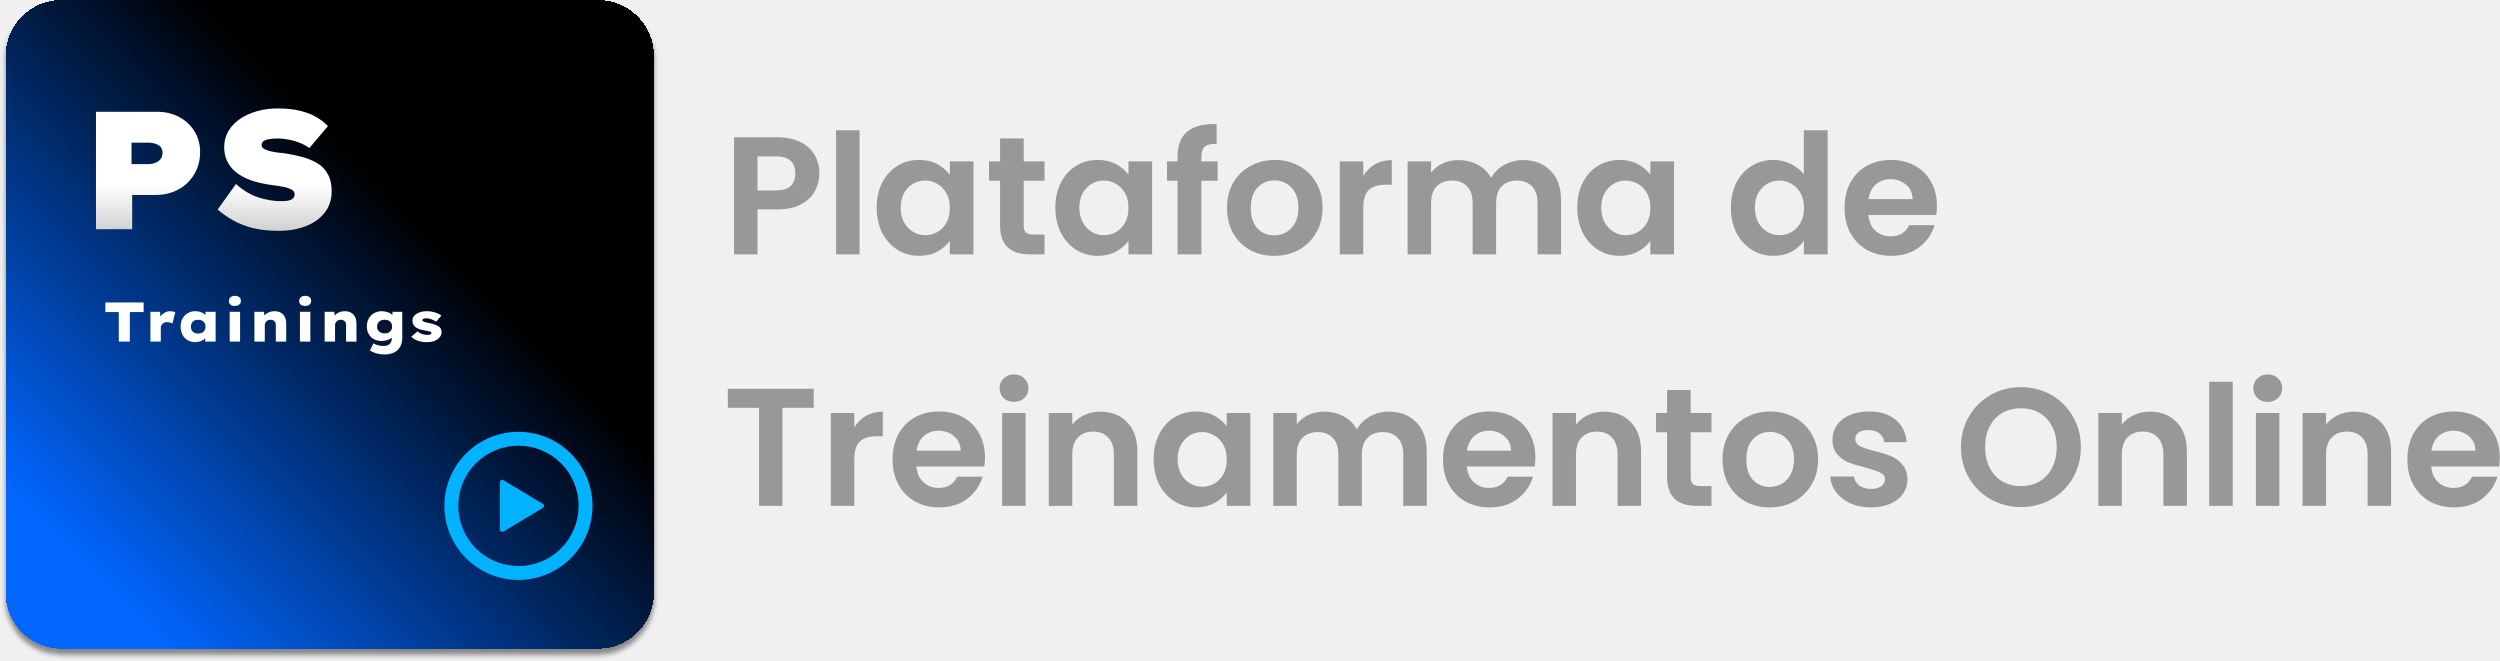
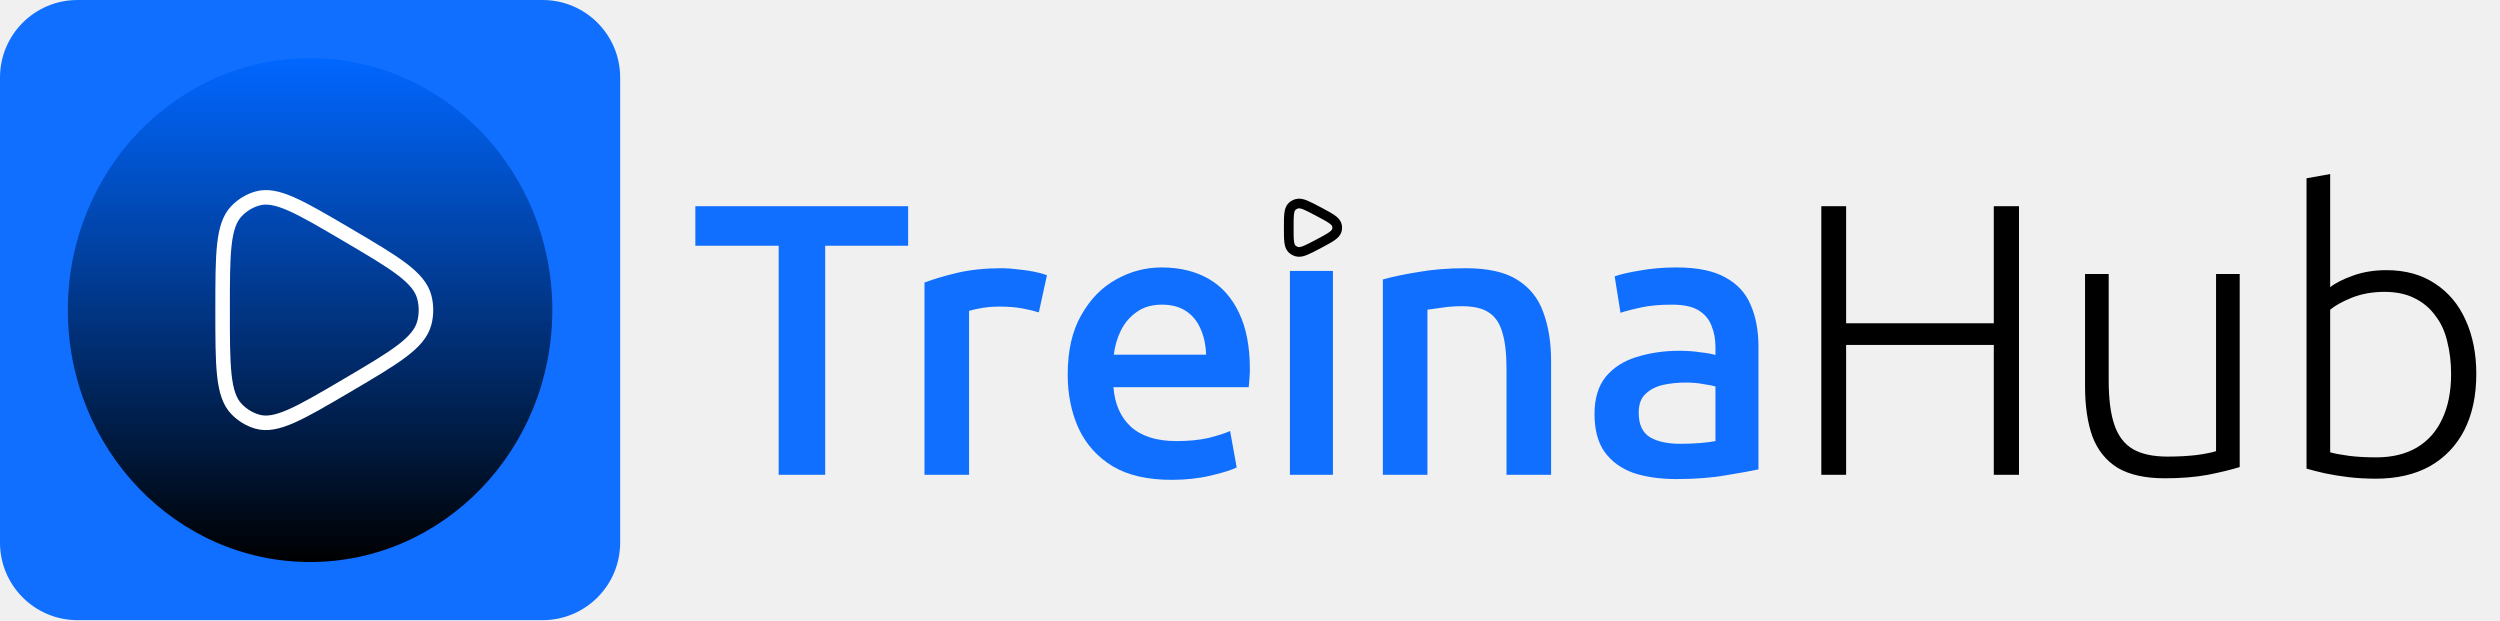
- <svg xmlns="http://www.w3.org/2000/svg" width="1789" height="473" viewBox="0 0 1789 473" fill="none">
-   <path d="M586.36 124.16C586.36 128.64 585.28 132.84 583.12 136.76C581.04 140.68 577.72 143.84 573.16 146.24C568.68 148.64 563 149.84 556.12 149.84H542.08V182H525.28V98.24H556.12C562.6 98.24 568.12 99.36 572.68 101.6C577.24 103.84 580.64 106.92 582.88 110.84C585.2 114.76 586.36 119.2 586.36 124.16ZM555.4 136.28C560.04 136.28 563.48 135.24 565.72 133.16C567.96 131 569.08 128 569.08 124.16C569.08 116 564.52 111.92 555.4 111.92H542.08V136.28H555.4ZM615.088 93.2V182H598.288V93.2H615.088ZM627.366 148.52C627.366 141.8 628.686 135.84 631.326 130.64C634.046 125.44 637.686 121.44 642.246 118.64C646.886 115.84 652.046 114.44 657.726 114.44C662.686 114.44 667.006 115.44 670.686 117.44C674.446 119.44 677.446 121.96 679.686 125V115.52H696.606V182H679.686V172.28C677.526 175.4 674.526 178 670.686 180.08C666.926 182.08 662.566 183.08 657.606 183.08C652.006 183.08 646.886 181.64 642.246 178.76C637.686 175.88 634.046 171.84 631.326 166.64C628.686 161.36 627.366 155.32 627.366 148.52ZM679.686 148.76C679.686 144.68 678.886 141.2 677.286 138.32C675.686 135.36 673.526 133.12 670.806 131.6C668.086 130 665.166 129.2 662.046 129.2C658.926 129.2 656.046 129.96 653.406 131.48C650.766 133 648.606 135.24 646.926 138.2C645.326 141.08 644.526 144.52 644.526 148.52C644.526 152.52 645.326 156.04 646.926 159.08C648.606 162.04 650.766 164.32 653.406 165.92C656.126 167.52 659.006 168.32 662.046 168.32C665.166 168.32 668.086 167.56 670.806 166.04C673.526 164.44 675.686 162.2 677.286 159.32C678.886 156.36 679.686 152.84 679.686 148.76ZM732.574 129.32V161.48C732.574 163.72 733.094 165.36 734.134 166.4C735.254 167.36 737.094 167.84 739.654 167.84H747.454V182H736.894C722.734 182 715.654 175.12 715.654 161.36V129.32H707.734V115.52H715.654V99.08H732.574V115.52H747.454V129.32H732.574ZM755.218 148.52C755.218 141.8 756.538 135.84 759.178 130.64C761.898 125.44 765.538 121.44 770.098 118.64C774.738 115.84 779.898 114.44 785.578 114.44C790.538 114.44 794.858 115.44 798.538 117.44C802.298 119.44 805.298 121.96 807.538 125V115.52H824.458V182H807.538V172.28C805.378 175.4 802.378 178 798.538 180.08C794.778 182.08 790.418 183.08 785.458 183.08C779.858 183.08 774.738 181.64 770.098 178.76C765.538 175.88 761.898 171.84 759.178 166.64C756.538 161.36 755.218 155.32 755.218 148.52ZM807.538 148.76C807.538 144.68 806.738 141.2 805.138 138.32C803.538 135.36 801.378 133.12 798.658 131.6C795.938 130 793.018 129.2 789.898 129.2C786.778 129.2 783.898 129.96 781.258 131.48C778.618 133 776.458 135.24 774.778 138.2C773.178 141.08 772.378 144.52 772.378 148.52C772.378 152.52 773.178 156.04 774.778 159.08C776.458 162.04 778.618 164.32 781.258 165.92C783.978 167.52 786.858 168.32 789.898 168.32C793.018 168.32 795.938 167.56 798.658 166.04C801.378 164.44 803.538 162.2 805.138 159.32C806.738 156.36 807.538 152.84 807.538 148.76ZM871.346 129.32H859.706V182H842.666V129.32H835.106V115.52H842.666V112.16C842.666 104 844.986 98 849.626 94.16C854.266 90.32 861.266 88.52 870.626 88.76V102.92C866.546 102.84 863.706 103.52 862.106 104.96C860.506 106.4 859.706 109 859.706 112.76V115.52H871.346V129.32ZM911.753 183.08C905.353 183.08 899.593 181.68 894.473 178.88C889.353 176 885.313 171.96 882.353 166.76C879.473 161.56 878.033 155.56 878.033 148.76C878.033 141.96 879.513 135.96 882.473 130.76C885.513 125.56 889.633 121.56 894.833 118.76C900.033 115.88 905.833 114.44 912.233 114.44C918.633 114.44 924.433 115.88 929.633 118.76C934.833 121.56 938.913 125.56 941.873 130.76C944.913 135.96 946.433 141.96 946.433 148.76C946.433 155.56 944.873 161.56 941.753 166.76C938.713 171.96 934.553 176 929.273 178.88C924.073 181.68 918.233 183.08 911.753 183.08ZM911.753 168.44C914.793 168.44 917.633 167.72 920.273 166.28C922.993 164.76 925.153 162.52 926.753 159.56C928.353 156.6 929.153 153 929.153 148.76C929.153 142.44 927.473 137.6 924.113 134.24C920.833 130.8 916.793 129.08 911.993 129.08C907.193 129.08 903.153 130.8 899.873 134.24C896.673 137.6 895.073 142.44 895.073 148.76C895.073 155.08 896.633 159.96 899.753 163.4C902.953 166.76 906.953 168.44 911.753 168.44ZM975.557 125.84C977.717 122.32 980.517 119.56 983.957 117.56C987.477 115.56 991.477 114.56 995.957 114.56V132.2H991.517C986.237 132.2 982.237 133.44 979.517 135.92C976.877 138.4 975.557 142.72 975.557 148.88V182H958.757V115.52H975.557V125.84ZM1089.83 114.56C1097.99 114.56 1104.55 117.08 1109.51 122.12C1114.55 127.08 1117.07 134.04 1117.07 143V182H1100.27V145.28C1100.27 140.08 1098.95 136.12 1096.31 133.4C1093.67 130.6 1090.07 129.2 1085.51 129.2C1080.95 129.2 1077.31 130.6 1074.59 133.4C1071.95 136.12 1070.63 140.08 1070.63 145.28V182H1053.83V145.28C1053.83 140.08 1052.51 136.12 1049.87 133.4C1047.23 130.6 1043.63 129.2 1039.07 129.2C1034.43 129.2 1030.75 130.6 1028.03 133.4C1025.39 136.12 1024.07 140.08 1024.07 145.28V182H1007.27V115.52H1024.07V123.56C1026.23 120.76 1028.99 118.56 1032.35 116.96C1035.79 115.36 1039.55 114.56 1043.63 114.56C1048.83 114.56 1053.47 115.68 1057.55 117.92C1061.63 120.08 1064.79 123.2 1067.03 127.28C1069.19 123.44 1072.31 120.36 1076.39 118.04C1080.55 115.72 1085.03 114.56 1089.83 114.56ZM1128.69 148.52C1128.69 141.8 1130.01 135.84 1132.65 130.64C1135.37 125.44 1139.01 121.44 1143.57 118.64C1148.21 115.84 1153.37 114.44 1159.05 114.44C1164.01 114.44 1168.33 115.44 1172.01 117.44C1175.77 119.44 1178.77 121.96 1181.01 125V115.52H1197.93V182H1181.01V172.28C1178.85 175.4 1175.85 178 1172.01 180.08C1168.25 182.08 1163.89 183.08 1158.93 183.08C1153.33 183.08 1148.21 181.64 1143.57 178.76C1139.01 175.88 1135.37 171.84 1132.65 166.64C1130.01 161.36 1128.69 155.32 1128.69 148.52ZM1181.01 148.76C1181.01 144.68 1180.21 141.2 1178.61 138.32C1177.01 135.36 1174.85 133.12 1172.13 131.6C1169.41 130 1166.49 129.2 1163.37 129.2C1160.25 129.2 1157.37 129.96 1154.73 131.48C1152.09 133 1149.93 135.24 1148.25 138.2C1146.65 141.08 1145.85 144.52 1145.85 148.52C1145.85 152.52 1146.65 156.04 1148.25 159.08C1149.93 162.04 1152.09 164.32 1154.73 165.92C1157.45 167.52 1160.33 168.32 1163.37 168.32C1166.49 168.32 1169.41 167.56 1172.13 166.04C1174.85 164.44 1177.01 162.2 1178.61 159.32C1180.21 156.36 1181.01 152.84 1181.01 148.76ZM1238.62 148.52C1238.62 141.8 1239.94 135.84 1242.58 130.64C1245.3 125.44 1248.98 121.44 1253.62 118.64C1258.26 115.84 1263.42 114.44 1269.1 114.44C1273.42 114.44 1277.54 115.4 1281.46 117.32C1285.38 119.16 1288.5 121.64 1290.82 124.76V93.2H1307.86V182H1290.82V172.16C1288.74 175.44 1285.82 178.08 1282.06 180.08C1278.3 182.08 1273.94 183.08 1268.98 183.08C1263.38 183.08 1258.26 181.64 1253.62 178.76C1248.98 175.88 1245.3 171.84 1242.58 166.64C1239.94 161.36 1238.62 155.32 1238.62 148.52ZM1290.94 148.76C1290.94 144.68 1290.14 141.2 1288.54 138.32C1286.94 135.36 1284.78 133.12 1282.06 131.6C1279.34 130 1276.42 129.2 1273.3 129.2C1270.18 129.2 1267.3 129.96 1264.66 131.48C1262.02 133 1259.86 135.24 1258.18 138.2C1256.58 141.08 1255.78 144.52 1255.78 148.52C1255.78 152.52 1256.58 156.04 1258.18 159.08C1259.86 162.04 1262.02 164.32 1264.66 165.92C1267.38 167.52 1270.26 168.32 1273.3 168.32C1276.42 168.32 1279.34 167.56 1282.06 166.04C1284.78 164.44 1286.94 162.2 1288.54 159.32C1290.14 156.36 1290.94 152.84 1290.94 148.76ZM1386.06 147.32C1386.06 149.72 1385.9 151.88 1385.58 153.8H1336.98C1337.38 158.6 1339.06 162.36 1342.02 165.08C1344.98 167.8 1348.62 169.16 1352.94 169.16C1359.18 169.16 1363.62 166.48 1366.26 161.12H1384.38C1382.46 167.52 1378.78 172.8 1373.34 176.96C1367.9 181.04 1361.22 183.08 1353.3 183.08C1346.9 183.08 1341.14 181.68 1336.02 178.88C1330.98 176 1327.02 171.96 1324.14 166.76C1321.34 161.56 1319.94 155.56 1319.94 148.76C1319.94 141.88 1321.34 135.84 1324.14 130.64C1326.94 125.44 1330.86 121.44 1335.9 118.64C1340.94 115.84 1346.74 114.44 1353.3 114.44C1359.62 114.44 1365.26 115.8 1370.22 118.52C1375.26 121.24 1379.14 125.12 1381.86 130.16C1384.66 135.12 1386.06 140.84 1386.06 147.32ZM1368.66 142.52C1368.58 138.2 1367.02 134.76 1363.98 132.2C1360.94 129.56 1357.22 128.24 1352.82 128.24C1348.66 128.24 1345.14 129.52 1342.26 132.08C1339.46 134.56 1337.74 138.04 1337.1 142.52H1368.66ZM582.28 278.24V291.8H559.96V362H543.16V291.8H520.84V278.24H582.28ZM611.338 305.84C613.498 302.32 616.298 299.56 619.738 297.56C623.258 295.56 627.258 294.56 631.738 294.56V312.2H627.298C622.018 312.2 618.018 313.44 615.298 315.92C612.658 318.4 611.338 322.72 611.338 328.88V362H594.538V295.52H611.338V305.84ZM704.853 327.32C704.853 329.72 704.693 331.88 704.373 333.8H655.773C656.173 338.6 657.853 342.36 660.813 345.08C663.773 347.8 667.413 349.16 671.733 349.16C677.973 349.16 682.413 346.48 685.053 341.12H703.173C701.253 347.52 697.573 352.8 692.133 356.96C686.693 361.04 680.013 363.08 672.093 363.08C665.693 363.08 659.933 361.68 654.813 358.88C649.773 356 645.813 351.96 642.933 346.76C640.133 341.56 638.733 335.56 638.733 328.76C638.733 321.88 640.133 315.84 642.933 310.64C645.733 305.44 649.653 301.44 654.693 298.64C659.733 295.84 665.533 294.44 672.093 294.44C678.413 294.44 684.053 295.8 689.013 298.52C694.053 301.24 697.933 305.12 700.653 310.16C703.453 315.12 704.853 320.84 704.853 327.32ZM687.453 322.52C687.373 318.2 685.813 314.76 682.773 312.2C679.733 309.56 676.013 308.24 671.613 308.24C667.453 308.24 663.933 309.52 661.053 312.08C658.253 314.56 656.533 318.04 655.893 322.52H687.453ZM725.636 287.6C722.676 287.6 720.196 286.68 718.196 284.84C716.276 282.92 715.316 280.56 715.316 277.76C715.316 274.96 716.276 272.64 718.196 270.8C720.196 268.88 722.676 267.92 725.636 267.92C728.596 267.92 731.036 268.88 732.956 270.8C734.956 272.64 735.956 274.96 735.956 277.76C735.956 280.56 734.956 282.92 732.956 284.84C731.036 286.68 728.596 287.6 725.636 287.6ZM733.916 295.52V362H717.116V295.52H733.916ZM787.354 294.56C795.274 294.56 801.674 297.08 806.554 302.12C811.434 307.08 813.874 314.04 813.874 323V362H797.074V325.28C797.074 320 795.754 315.96 793.114 313.16C790.474 310.28 786.874 308.84 782.314 308.84C777.674 308.84 773.994 310.28 771.274 313.16C768.634 315.96 767.314 320 767.314 325.28V362H750.514V295.52H767.314V303.8C769.554 300.92 772.394 298.68 775.834 297.08C779.354 295.4 783.194 294.56 787.354 294.56ZM825.53 328.52C825.53 321.8 826.85 315.84 829.49 310.64C832.21 305.44 835.85 301.44 840.41 298.64C845.05 295.84 850.21 294.44 855.89 294.44C860.85 294.44 865.17 295.44 868.85 297.44C872.61 299.44 875.61 301.96 877.85 305V295.52H894.77V362H877.85V352.28C875.69 355.4 872.69 358 868.85 360.08C865.09 362.08 860.73 363.08 855.77 363.08C850.17 363.08 845.05 361.64 840.41 358.76C835.85 355.88 832.21 351.84 829.49 346.64C826.85 341.36 825.53 335.32 825.53 328.52ZM877.85 328.76C877.85 324.68 877.05 321.2 875.45 318.32C873.85 315.36 871.69 313.12 868.97 311.6C866.25 310 863.33 309.2 860.21 309.2C857.09 309.2 854.21 309.96 851.57 311.48C848.93 313 846.77 315.24 845.09 318.2C843.49 321.08 842.69 324.52 842.69 328.52C842.69 332.52 843.49 336.04 845.09 339.08C846.77 342.04 848.93 344.32 851.57 345.92C854.29 347.52 857.17 348.32 860.21 348.32C863.33 348.32 866.25 347.56 868.97 346.04C871.69 344.44 873.85 342.2 875.45 339.32C877.05 336.36 877.85 332.84 877.85 328.76ZM993.738 294.56C1001.9 294.56 1008.46 297.08 1013.42 302.12C1018.46 307.08 1020.98 314.04 1020.98 323V362H1004.18V325.28C1004.18 320.08 1002.86 316.12 1000.22 313.4C997.578 310.6 993.978 309.2 989.418 309.2C984.858 309.2 981.218 310.6 978.498 313.4C975.858 316.12 974.538 320.08 974.538 325.28V362H957.738V325.28C957.738 320.08 956.418 316.12 953.778 313.4C951.138 310.6 947.538 309.2 942.978 309.2C938.338 309.2 934.658 310.6 931.938 313.4C929.298 316.12 927.978 320.08 927.978 325.28V362H911.178V295.52H927.978V303.56C930.138 300.76 932.898 298.56 936.258 296.96C939.698 295.36 943.458 294.56 947.538 294.56C952.738 294.56 957.378 295.68 961.458 297.92C965.538 300.08 968.698 303.2 970.938 307.28C973.098 303.44 976.218 300.36 980.298 298.04C984.458 295.72 988.938 294.56 993.738 294.56ZM1098.72 327.32C1098.72 329.72 1098.56 331.88 1098.24 333.8H1049.64C1050.04 338.6 1051.72 342.36 1054.68 345.08C1057.64 347.8 1061.28 349.16 1065.6 349.16C1071.84 349.16 1076.28 346.48 1078.92 341.12H1097.04C1095.12 347.52 1091.44 352.8 1086 356.96C1080.56 361.04 1073.88 363.08 1065.96 363.08C1059.56 363.08 1053.8 361.68 1048.68 358.88C1043.64 356 1039.68 351.96 1036.8 346.76C1034 341.56 1032.6 335.56 1032.6 328.76C1032.6 321.88 1034 315.84 1036.8 310.64C1039.6 305.44 1043.52 301.44 1048.56 298.64C1053.6 295.84 1059.4 294.44 1065.96 294.44C1072.28 294.44 1077.92 295.8 1082.88 298.52C1087.92 301.24 1091.8 305.12 1094.52 310.16C1097.32 315.12 1098.72 320.84 1098.72 327.32ZM1081.32 322.52C1081.24 318.2 1079.68 314.76 1076.64 312.2C1073.6 309.56 1069.88 308.24 1065.48 308.24C1061.32 308.24 1057.8 309.52 1054.92 312.08C1052.12 314.56 1050.4 318.04 1049.76 322.52H1081.32ZM1147.82 294.56C1155.74 294.56 1162.14 297.08 1167.02 302.12C1171.9 307.08 1174.34 314.04 1174.34 323V362H1157.54V325.28C1157.54 320 1156.22 315.96 1153.58 313.16C1150.94 310.28 1147.34 308.84 1142.78 308.84C1138.14 308.84 1134.46 310.28 1131.74 313.16C1129.1 315.96 1127.78 320 1127.78 325.28V362H1110.98V295.52H1127.78V303.8C1130.02 300.92 1132.86 298.68 1136.3 297.08C1139.82 295.4 1143.66 294.56 1147.82 294.56ZM1209.88 309.32V341.48C1209.88 343.72 1210.4 345.36 1211.44 346.4C1212.56 347.36 1214.4 347.84 1216.96 347.84H1224.76V362H1214.2C1200.04 362 1192.96 355.12 1192.96 341.36V309.32H1185.04V295.52H1192.96V279.08H1209.88V295.52H1224.76V309.32H1209.88ZM1266.36 363.08C1259.96 363.08 1254.2 361.68 1249.08 358.88C1243.96 356 1239.92 351.96 1236.96 346.76C1234.08 341.56 1232.64 335.56 1232.64 328.76C1232.64 321.96 1234.12 315.96 1237.08 310.76C1240.12 305.56 1244.24 301.56 1249.44 298.76C1254.64 295.88 1260.44 294.44 1266.84 294.44C1273.24 294.44 1279.04 295.88 1284.24 298.76C1289.44 301.56 1293.52 305.56 1296.48 310.76C1299.52 315.96 1301.04 321.96 1301.04 328.76C1301.04 335.56 1299.48 341.56 1296.36 346.76C1293.32 351.96 1289.16 356 1283.88 358.88C1278.68 361.68 1272.84 363.08 1266.36 363.08ZM1266.36 348.44C1269.4 348.44 1272.24 347.72 1274.88 346.28C1277.6 344.76 1279.76 342.52 1281.36 339.56C1282.96 336.6 1283.76 333 1283.76 328.76C1283.76 322.44 1282.08 317.6 1278.72 314.24C1275.44 310.8 1271.4 309.08 1266.6 309.08C1261.8 309.08 1257.76 310.8 1254.48 314.24C1251.28 317.6 1249.68 322.44 1249.68 328.76C1249.68 335.08 1251.24 339.96 1254.36 343.4C1257.56 346.76 1261.56 348.44 1266.36 348.44ZM1338.81 363.08C1333.37 363.08 1328.49 362.12 1324.17 360.2C1319.85 358.2 1316.41 355.52 1313.85 352.16C1311.37 348.8 1310.01 345.08 1309.77 341H1326.69C1327.01 343.56 1328.25 345.68 1330.41 347.36C1332.65 349.04 1335.41 349.88 1338.69 349.88C1341.89 349.88 1344.37 349.24 1346.13 347.96C1347.97 346.68 1348.89 345.04 1348.89 343.04C1348.89 340.88 1347.77 339.28 1345.53 338.24C1343.37 337.12 1339.89 335.92 1335.09 334.64C1330.13 333.44 1326.05 332.2 1322.85 330.92C1319.73 329.64 1317.01 327.68 1314.69 325.04C1312.45 322.4 1311.33 318.84 1311.33 314.36C1311.33 310.68 1312.37 307.32 1314.45 304.28C1316.61 301.24 1319.65 298.84 1323.57 297.08C1327.57 295.32 1332.25 294.44 1337.61 294.44C1345.53 294.44 1351.85 296.44 1356.57 300.44C1361.29 304.36 1363.89 309.68 1364.37 316.4H1348.29C1348.05 313.76 1346.93 311.68 1344.93 310.16C1343.01 308.56 1340.41 307.76 1337.13 307.76C1334.09 307.76 1331.73 308.32 1330.05 309.44C1328.45 310.56 1327.65 312.12 1327.65 314.12C1327.65 316.36 1328.77 318.08 1331.01 319.28C1333.25 320.4 1336.73 321.56 1341.45 322.76C1346.25 323.96 1350.21 325.2 1353.33 326.48C1356.45 327.76 1359.13 329.76 1361.37 332.48C1363.69 335.12 1364.89 338.64 1364.97 343.04C1364.97 346.88 1363.89 350.32 1361.73 353.36C1359.65 356.4 1356.61 358.8 1352.61 360.56C1348.69 362.24 1344.09 363.08 1338.81 363.08ZM1446.23 362.84C1438.39 362.84 1431.19 361 1424.63 357.32C1418.07 353.64 1412.87 348.56 1409.03 342.08C1405.19 335.52 1403.27 328.12 1403.27 319.88C1403.27 311.72 1405.19 304.4 1409.03 297.92C1412.87 291.36 1418.07 286.24 1424.63 282.56C1431.19 278.88 1438.39 277.04 1446.23 277.04C1454.15 277.04 1461.35 278.88 1467.83 282.56C1474.39 286.24 1479.55 291.36 1483.31 297.92C1487.15 304.4 1489.07 311.72 1489.07 319.88C1489.07 328.12 1487.15 335.52 1483.31 342.08C1479.55 348.56 1474.39 353.64 1467.83 357.32C1461.27 361 1454.07 362.84 1446.23 362.84ZM1446.23 347.84C1451.27 347.84 1455.71 346.72 1459.55 344.48C1463.39 342.16 1466.39 338.88 1468.55 334.64C1470.71 330.4 1471.79 325.48 1471.79 319.88C1471.79 314.28 1470.71 309.4 1468.55 305.24C1466.39 301 1463.39 297.76 1459.55 295.52C1455.71 293.28 1451.27 292.16 1446.23 292.16C1441.19 292.16 1436.71 293.28 1432.79 295.52C1428.95 297.76 1425.95 301 1423.79 305.24C1421.63 309.4 1420.55 314.28 1420.55 319.88C1420.55 325.48 1421.63 330.4 1423.79 334.64C1425.95 338.88 1428.95 342.16 1432.79 344.48C1436.71 346.72 1441.19 347.84 1446.23 347.84ZM1538.41 294.56C1546.33 294.56 1552.73 297.08 1557.61 302.12C1562.49 307.08 1564.93 314.04 1564.93 323V362H1548.13V325.28C1548.13 320 1546.81 315.96 1544.17 313.16C1541.53 310.28 1537.93 308.84 1533.37 308.84C1528.73 308.84 1525.05 310.28 1522.33 313.16C1519.69 315.96 1518.37 320 1518.37 325.28V362H1501.57V295.52H1518.37V303.8C1520.61 300.92 1523.45 298.68 1526.89 297.08C1530.41 295.4 1534.25 294.56 1538.41 294.56ZM1597.71 273.2V362H1580.91V273.2H1597.71ZM1622.82 287.6C1619.86 287.6 1617.38 286.68 1615.38 284.84C1613.46 282.92 1612.5 280.56 1612.5 277.76C1612.5 274.96 1613.46 272.64 1615.38 270.8C1617.38 268.88 1619.86 267.92 1622.82 267.92C1625.78 267.92 1628.22 268.88 1630.14 270.8C1632.14 272.64 1633.14 274.96 1633.14 277.76C1633.14 280.56 1632.14 282.92 1630.14 284.84C1628.22 286.68 1625.78 287.6 1622.82 287.6ZM1631.1 295.52V362H1614.3V295.52H1631.1ZM1684.54 294.56C1692.46 294.56 1698.86 297.08 1703.74 302.12C1708.62 307.08 1711.06 314.04 1711.06 323V362H1694.26V325.28C1694.26 320 1692.94 315.96 1690.3 313.16C1687.66 310.28 1684.06 308.84 1679.5 308.84C1674.86 308.84 1671.18 310.28 1668.46 313.16C1665.82 315.96 1664.5 320 1664.5 325.28V362H1647.7V295.52H1664.5V303.8C1666.74 300.92 1669.58 298.68 1673.02 297.08C1676.54 295.4 1680.38 294.56 1684.54 294.56ZM1788.84 327.32C1788.84 329.72 1788.68 331.88 1788.36 333.8H1739.76C1740.16 338.6 1741.84 342.36 1744.8 345.08C1747.76 347.8 1751.4 349.16 1755.72 349.16C1761.96 349.16 1766.4 346.48 1769.04 341.12H1787.16C1785.24 347.52 1781.56 352.8 1776.12 356.96C1770.68 361.04 1764 363.08 1756.08 363.08C1749.68 363.08 1743.92 361.68 1738.8 358.88C1733.76 356 1729.8 351.96 1726.92 346.76C1724.12 341.56 1722.72 335.56 1722.72 328.76C1722.72 321.88 1724.12 315.84 1726.92 310.64C1729.72 305.44 1733.64 301.44 1738.68 298.64C1743.72 295.84 1749.52 294.44 1756.08 294.44C1762.4 294.44 1768.04 295.8 1773 298.52C1778.04 301.24 1781.92 305.12 1784.64 310.16C1787.44 315.12 1788.84 320.84 1788.84 327.32ZM1771.44 322.52C1771.36 318.2 1769.8 314.76 1766.76 312.2C1763.72 309.56 1760 308.24 1755.6 308.24C1751.44 308.24 1747.92 309.52 1745.04 312.08C1742.24 314.56 1740.52 318.04 1739.88 322.52H1771.44Z" fill="#989898" />
-   <g filter="url(#filter0_d_2011_17593)">
-     <rect x="4" width="464" height="464.221" rx="40" fill="url(#paint0_linear_2011_17593)" shape-rendering="crispEdges" />
-   </g>
-   <g filter="url(#filter1_d_2011_17593)">
-     <rect x="4" width="464" height="464.221" rx="40" fill="url(#paint1_linear_2011_17593)" shape-rendering="crispEdges" />
-   </g>
-   <path d="M84.986 244.455V223.295H75.386V216.455H102.786V223.295H92.906V244.455H84.986ZM107.637 244.455V223.135H114.557L114.957 230.535L113.077 229.895C113.45 228.562 114.063 227.348 114.917 226.255C115.797 225.162 116.823 224.295 117.997 223.655C119.197 223.015 120.45 222.695 121.757 222.695C122.45 222.695 123.117 222.762 123.757 222.895C124.397 223.002 124.957 223.162 125.437 223.375L123.397 231.535C123.023 231.242 122.463 231.002 121.717 230.815C120.997 230.628 120.25 230.535 119.477 230.535C118.757 230.535 118.117 230.655 117.557 230.895C117.023 231.108 116.57 231.415 116.197 231.815C115.823 232.188 115.543 232.628 115.357 233.135C115.17 233.615 115.077 234.148 115.077 234.735V244.455H107.637ZM139.74 244.815C137.66 244.815 135.834 244.348 134.26 243.415C132.687 242.482 131.46 241.188 130.58 239.535C129.7 237.855 129.26 235.935 129.26 233.775C129.26 231.588 129.7 229.668 130.58 228.015C131.46 226.362 132.687 225.068 134.26 224.135C135.86 223.175 137.714 222.695 139.82 222.695C140.994 222.695 142.074 222.842 143.06 223.135C144.074 223.402 144.94 223.802 145.66 224.335C146.407 224.842 147.02 225.402 147.5 226.015C148.007 226.602 148.38 227.228 148.62 227.895L147.02 227.975V223.135H154.3V244.455H146.86V238.935L148.42 239.255C148.234 239.975 147.887 240.668 147.38 241.335C146.9 242.002 146.274 242.602 145.5 243.135C144.727 243.642 143.86 244.055 142.9 244.375C141.94 244.668 140.887 244.815 139.74 244.815ZM141.82 238.695C142.887 238.695 143.807 238.508 144.58 238.135C145.38 237.735 145.994 237.162 146.42 236.415C146.847 235.668 147.06 234.788 147.06 233.775C147.06 232.762 146.847 231.882 146.42 231.135C145.994 230.388 145.38 229.815 144.58 229.415C143.807 229.015 142.887 228.815 141.82 228.815C140.727 228.815 139.794 229.015 139.02 229.415C138.247 229.815 137.647 230.388 137.22 231.135C136.82 231.882 136.62 232.762 136.62 233.775C136.62 234.788 136.82 235.668 137.22 236.415C137.647 237.162 138.247 237.735 139.02 238.135C139.794 238.508 140.727 238.695 141.82 238.695ZM164.362 244.455V223.135H171.802V244.455H164.362ZM168.082 218.935C166.749 218.935 165.695 218.628 164.922 218.015C164.175 217.375 163.802 216.482 163.802 215.335C163.802 214.268 164.189 213.402 164.962 212.735C165.735 212.042 166.775 211.695 168.082 211.695C169.442 211.695 170.495 212.015 171.242 212.655C172.015 213.268 172.402 214.162 172.402 215.335C172.402 216.402 172.015 217.268 171.242 217.935C170.469 218.602 169.415 218.935 168.082 218.935ZM182.051 244.455V223.135H188.971L189.331 228.095L187.571 228.575C187.891 227.508 188.464 226.535 189.291 225.655C190.117 224.748 191.144 224.028 192.371 223.495C193.597 222.962 194.944 222.695 196.411 222.695C198.197 222.695 199.717 223.055 200.971 223.775C202.251 224.495 203.211 225.522 203.851 226.855C204.491 228.162 204.811 229.722 204.811 231.535V244.455H197.371V232.655C197.371 231.828 197.224 231.135 196.931 230.575C196.637 230.015 196.197 229.588 195.611 229.295C195.051 228.975 194.384 228.815 193.611 228.815C192.944 228.815 192.357 228.922 191.851 229.135C191.344 229.348 190.917 229.642 190.571 230.015C190.224 230.362 189.957 230.762 189.771 231.215C189.584 231.642 189.491 232.082 189.491 232.535V244.455H185.771C184.731 244.455 183.904 244.455 183.291 244.455C182.677 244.455 182.264 244.455 182.051 244.455ZM214.636 244.455V223.135H222.076V244.455H214.636ZM218.356 218.935C217.022 218.935 215.969 218.628 215.196 218.015C214.449 217.375 214.076 216.482 214.076 215.335C214.076 214.268 214.462 213.402 215.236 212.735C216.009 212.042 217.049 211.695 218.356 211.695C219.716 211.695 220.769 212.015 221.516 212.655C222.289 213.268 222.676 214.162 222.676 215.335C222.676 216.402 222.289 217.268 221.516 217.935C220.742 218.602 219.689 218.935 218.356 218.935ZM232.324 244.455V223.135H239.244L239.604 228.095L237.844 228.575C238.164 227.508 238.738 226.535 239.564 225.655C240.391 224.748 241.418 224.028 242.644 223.495C243.871 222.962 245.218 222.695 246.684 222.695C248.471 222.695 249.991 223.055 251.244 223.775C252.524 224.495 253.484 225.522 254.124 226.855C254.764 228.162 255.084 229.722 255.084 231.535V244.455H247.644V232.655C247.644 231.828 247.498 231.135 247.204 230.575C246.911 230.015 246.471 229.588 245.884 229.295C245.324 228.975 244.658 228.815 243.884 228.815C243.218 228.815 242.631 228.922 242.124 229.135C241.618 229.348 241.191 229.642 240.844 230.015C240.498 230.362 240.231 230.762 240.044 231.215C239.858 231.642 239.764 232.082 239.764 232.535V244.455H236.044C235.004 244.455 234.178 244.455 233.564 244.455C232.951 244.455 232.538 244.455 232.324 244.455ZM275.549 253.655C273.336 253.655 271.269 253.388 269.349 252.855C267.456 252.322 265.909 251.655 264.709 250.855L267.229 245.695C267.816 246.015 268.456 246.322 269.149 246.615C269.869 246.908 270.656 247.135 271.509 247.295C272.389 247.482 273.336 247.575 274.349 247.575C275.682 247.575 276.789 247.362 277.669 246.935C278.549 246.535 279.216 245.908 279.669 245.055C280.149 244.202 280.389 243.135 280.389 241.855V239.135L281.989 239.335C281.749 240.188 281.202 240.975 280.349 241.695C279.496 242.388 278.429 242.948 277.149 243.375C275.896 243.802 274.536 244.015 273.069 244.015C270.989 244.015 269.162 243.588 267.589 242.735C266.016 241.855 264.776 240.642 263.869 239.095C262.962 237.548 262.509 235.735 262.509 233.655C262.509 231.495 262.962 229.602 263.869 227.975C264.802 226.322 266.069 225.028 267.669 224.095C269.269 223.162 271.109 222.695 273.189 222.695C273.909 222.695 274.669 222.775 275.469 222.935C276.269 223.068 277.042 223.268 277.789 223.535C278.536 223.802 279.216 224.148 279.829 224.575C280.442 224.975 280.949 225.428 281.349 225.935C281.749 226.415 281.989 226.948 282.069 227.535L280.549 227.895L280.949 223.135H287.869V241.855C287.869 243.802 287.562 245.495 286.949 246.935C286.336 248.402 285.469 249.628 284.349 250.615C283.256 251.628 281.949 252.388 280.429 252.895C278.936 253.402 277.309 253.655 275.549 253.655ZM275.309 238.575C276.402 238.575 277.349 238.375 278.149 237.975C278.949 237.575 279.549 237.015 279.949 236.295C280.376 235.575 280.589 234.708 280.589 233.695C280.589 232.682 280.376 231.815 279.949 231.095C279.549 230.348 278.949 229.788 278.149 229.415C277.349 229.015 276.402 228.815 275.309 228.815C274.162 228.815 273.189 229.015 272.389 229.415C271.589 229.788 270.962 230.348 270.509 231.095C270.056 231.815 269.829 232.682 269.829 233.695C269.829 234.708 270.056 235.575 270.509 236.295C270.962 237.015 271.589 237.575 272.389 237.975C273.189 238.375 274.162 238.575 275.309 238.575ZM305.489 244.855C303.009 244.855 300.809 244.508 298.889 243.815C296.969 243.122 295.436 242.175 294.289 240.975L298.689 237.135C299.569 237.935 300.662 238.562 301.969 239.015C303.276 239.442 304.596 239.655 305.929 239.655C306.329 239.655 306.702 239.628 307.049 239.575C307.396 239.495 307.689 239.402 307.929 239.295C308.169 239.188 308.356 239.055 308.489 238.895C308.649 238.708 308.729 238.508 308.729 238.295C308.729 237.895 308.462 237.575 307.929 237.335C307.529 237.202 306.969 237.068 306.249 236.935C305.556 236.775 304.782 236.615 303.929 236.455C302.516 236.188 301.262 235.882 300.169 235.535C299.076 235.162 298.142 234.695 297.369 234.135C296.676 233.575 296.129 232.908 295.729 232.135C295.329 231.362 295.129 230.482 295.129 229.495C295.129 228.428 295.396 227.482 295.929 226.655C296.489 225.802 297.236 225.082 298.169 224.495C299.129 223.908 300.222 223.468 301.449 223.175C302.676 222.855 303.942 222.695 305.249 222.695C306.609 222.695 307.916 222.815 309.169 223.055C310.449 223.295 311.662 223.642 312.809 224.095C313.956 224.548 314.969 225.135 315.849 225.855L312.129 230.175C311.542 229.775 310.862 229.402 310.089 229.055C309.316 228.682 308.476 228.375 307.569 228.135C306.662 227.895 305.782 227.775 304.929 227.775C304.529 227.775 304.156 227.802 303.809 227.855C303.489 227.908 303.209 227.988 302.969 228.095C302.756 228.202 302.582 228.335 302.449 228.495C302.316 228.655 302.249 228.828 302.249 229.015C302.222 229.255 302.276 229.455 302.409 229.615C302.542 229.775 302.716 229.922 302.929 230.055C303.302 230.268 303.849 230.455 304.569 230.615C305.289 230.775 306.209 230.975 307.329 231.215C309.062 231.562 310.516 231.975 311.689 232.455C312.862 232.908 313.809 233.442 314.529 234.055C315.009 234.508 315.369 235.042 315.609 235.655C315.876 236.242 316.009 236.895 316.009 237.615C316.009 239.002 315.556 240.242 314.649 241.335C313.769 242.428 312.542 243.295 310.969 243.935C309.422 244.548 307.596 244.855 305.489 244.855Z" fill="white" />
-   <path d="M68.68 164V80H112.36C118.28 80 123.56 81.24 128.2 83.72C132.84 86.2 136.48 89.6 139.12 93.92C141.84 98.24 143.2 103.2 143.2 108.8C143.2 114.72 141.8 120 139 124.64C136.28 129.28 132.52 132.92 127.72 135.56C122.92 138.2 117.48 139.52 111.4 139.52H94.6V164H68.68ZM94.12 117.44H106.24C108.08 117.44 109.76 117.12 111.28 116.48C112.88 115.84 114.12 114.92 115 113.72C115.88 112.52 116.32 111.04 116.32 109.28C116.32 107.6 115.88 106.24 115 105.2C114.12 104.16 112.88 103.4 111.28 102.92C109.76 102.36 108.08 102.08 106.24 102.08H94.12V117.44ZM199.426 165.2C192.626 165.2 186.546 164.56 181.186 163.28C175.826 161.92 171.066 160.08 166.906 157.76C162.826 155.44 159.106 152.84 155.746 149.96L168.826 131.72C174.266 136.44 179.786 139.68 185.386 141.44C191.066 143.12 196.186 143.96 200.746 143.96C202.266 143.96 203.826 143.88 205.426 143.72C207.026 143.48 208.306 143 209.266 142.28C210.306 141.56 210.826 140.48 210.826 139.04C210.826 138.08 210.506 137.28 209.866 136.64C209.226 135.92 208.306 135.36 207.106 134.96C205.986 134.48 204.666 134.08 203.146 133.76C201.626 133.44 200.026 133.16 198.346 132.92C196.666 132.68 194.866 132.44 192.946 132.2C187.746 131.4 183.106 130.28 179.026 128.84C175.026 127.32 171.626 125.44 168.826 123.2C166.106 120.96 164.026 118.36 162.586 115.4C161.146 112.44 160.426 109.08 160.426 105.32C160.426 101.08 161.426 97.24 163.426 93.8C165.506 90.36 168.306 87.44 171.826 85.04C175.426 82.64 179.506 80.8 184.066 79.52C188.626 78.24 193.426 77.6 198.466 77.6C204.866 77.6 210.306 78.16 214.786 79.28C219.346 80.4 223.226 81.92 226.426 83.84C229.706 85.76 232.466 87.88 234.706 90.2L221.386 105.92C219.306 104.4 216.986 103.16 214.426 102.2C211.866 101.16 209.226 100.4 206.506 99.92C203.866 99.36 201.306 99.08 198.826 99.08C196.506 99.08 194.466 99.24 192.706 99.56C191.026 99.8 189.666 100.28 188.626 101C187.666 101.64 187.186 102.56 187.186 103.76C187.186 104.88 187.746 105.8 188.866 106.52C190.066 107.16 191.546 107.72 193.306 108.2C195.066 108.6 196.826 108.92 198.586 109.16C200.426 109.32 201.946 109.48 203.146 109.64C207.706 110.28 212.026 111.16 216.106 112.28C220.266 113.4 223.946 114.92 227.146 116.84C230.346 118.76 232.826 121.36 234.586 124.64C236.426 127.84 237.346 131.88 237.346 136.76C237.346 142.92 235.626 148.12 232.186 152.36C228.826 156.6 224.266 159.8 218.506 161.96C212.826 164.12 206.466 165.2 199.426 165.2Z" fill="url(#paint2_linear_2011_17593)" />
-   <path d="M371 309C385.056 309 398.537 314.584 408.477 324.523C418.416 334.463 424 347.944 424 362C424 376.056 418.416 389.537 408.477 399.477C398.537 409.416 385.056 415 371 415C356.944 415 343.463 409.416 333.523 399.477C323.584 389.537 318 376.056 318 362C318 347.944 323.584 334.463 333.523 324.523C343.463 314.584 356.944 309 371 309ZM327.938 362C327.938 373.421 332.474 384.374 340.55 392.45C348.626 400.526 359.579 405.062 371 405.062C382.421 405.062 393.374 400.526 401.45 392.45C409.526 384.374 414.062 373.421 414.062 362C414.062 350.579 409.526 339.626 401.45 331.55C393.374 323.474 382.421 318.938 371 318.938C359.579 318.938 348.626 323.474 340.55 331.55C332.474 339.626 327.938 350.579 327.938 362ZM360.261 343.629L388.51 360.582C388.754 360.73 388.956 360.938 389.096 361.186C389.236 361.434 389.31 361.715 389.31 362C389.31 362.285 389.236 362.566 389.096 362.814C388.956 363.062 388.754 363.27 388.51 363.418L360.261 380.371C360.01 380.522 359.723 380.604 359.43 380.608C359.136 380.613 358.847 380.539 358.592 380.395C358.337 380.25 358.124 380.041 357.976 379.788C357.828 379.535 357.75 379.247 357.75 378.953V345.053C357.749 344.759 357.826 344.471 357.974 344.216C358.121 343.962 358.333 343.752 358.589 343.607C358.845 343.462 359.134 343.388 359.428 343.391C359.722 343.395 360.009 343.477 360.261 343.629Z" fill="#00B2FF" />
+ <svg xmlns="http://www.w3.org/2000/svg" width="258" height="64" viewBox="0 0 258 64" fill="none">
+   <path d="M137.96 23.782C137.834 24.23 137.238 24.546 136.045 25.179C134.891 25.79 134.315 26.096 133.85 25.973C133.657 25.922 133.482 25.826 133.341 25.693C133 25.371 133 24.748 133 23.5C133 22.252 133 21.629 133.341 21.307C133.482 21.174 133.657 21.078 133.85 21.027C134.315 20.904 134.891 21.21 136.045 21.821C137.237 22.454 137.834 22.77 137.961 23.218C138.013 23.403 138.013 23.597 137.961 23.782" stroke="black" stroke-linecap="round" stroke-linejoin="round" />
+   <path d="M80.36 49V25.36H71.76V21.28H93.72V25.36H85.16V49H80.36ZM95.407 49V29.16C96.314 28.813 97.434 28.48 98.767 28.16C100.127 27.84 101.674 27.68 103.407 27.68C103.914 27.68 104.461 27.72 105.047 27.8C105.634 27.853 106.194 27.933 106.727 28.04C107.261 28.147 107.701 28.267 108.047 28.4L107.207 32.24C106.807 32.107 106.261 31.973 105.567 31.84C104.874 31.707 104.074 31.64 103.167 31.64C102.474 31.64 101.834 31.693 101.247 31.8C100.661 31.907 100.247 32 100.007 32.08V49H95.407ZM120.907 49.52C118.427 49.52 116.4 49.053 114.827 48.12C113.253 47.16 112.08 45.853 111.307 44.2C110.56 42.547 110.187 40.693 110.187 38.64C110.187 36.187 110.653 34.147 111.587 32.52C112.52 30.867 113.72 29.64 115.187 28.84C116.653 28.013 118.213 27.6 119.867 27.6C121.733 27.6 123.347 27.987 124.707 28.76C126.067 29.533 127.12 30.707 127.867 32.28C128.613 33.827 128.987 35.773 128.987 38.12C128.987 38.387 128.973 38.693 128.947 39.04C128.92 39.36 128.893 39.667 128.867 39.96H114.907C115.04 41.693 115.64 43.053 116.707 44.04C117.8 45.027 119.373 45.52 121.427 45.52C122.653 45.52 123.747 45.413 124.707 45.2C125.667 44.96 126.413 44.72 126.947 44.48L127.627 48.24C127.093 48.507 126.2 48.787 124.947 49.08C123.72 49.373 122.373 49.52 120.907 49.52ZM114.947 36.6H124.467C124.44 35.613 124.253 34.733 123.907 33.96C123.587 33.187 123.093 32.573 122.427 32.12C121.76 31.667 120.92 31.44 119.907 31.44C118.867 31.44 118 31.693 117.307 32.2C116.613 32.68 116.067 33.32 115.667 34.12C115.293 34.893 115.053 35.72 114.947 36.6ZM133.12 49V27.96H137.56V49H133.12ZM142.712 49V28.84C143.645 28.573 144.845 28.32 146.312 28.08C147.805 27.813 149.459 27.68 151.272 27.68C153.565 27.68 155.339 28.08 156.592 28.88C157.872 29.68 158.765 30.8 159.272 32.24C159.805 33.68 160.072 35.347 160.072 37.24V49H155.472V38.04C155.472 36.467 155.325 35.213 155.032 34.28C154.765 33.347 154.299 32.667 153.632 32.24C152.992 31.813 152.072 31.6 150.872 31.6C150.125 31.6 149.419 31.653 148.752 31.76C148.112 31.84 147.632 31.907 147.312 31.96V49H142.712ZM172.994 49.44C171.314 49.44 169.834 49.227 168.554 48.8C167.301 48.347 166.314 47.627 165.594 46.64C164.901 45.653 164.554 44.347 164.554 42.72C164.554 41.12 164.941 39.84 165.714 38.88C166.514 37.92 167.581 37.24 168.914 36.84C170.274 36.413 171.741 36.2 173.314 36.2C174.087 36.2 174.821 36.253 175.514 36.36C176.234 36.44 176.741 36.533 177.034 36.64V35.8C177.034 35 176.901 34.28 176.634 33.64C176.394 32.973 175.954 32.44 175.314 32.04C174.674 31.64 173.754 31.44 172.554 31.44C171.327 31.44 170.274 31.533 169.394 31.72C168.514 31.907 167.794 32.093 167.234 32.28L166.634 28.52C167.221 28.307 168.087 28.107 169.234 27.92C170.381 27.707 171.647 27.6 173.034 27.6C175.167 27.6 176.847 27.947 178.074 28.64C179.301 29.307 180.167 30.253 180.674 31.48C181.207 32.707 181.474 34.133 181.474 35.76V48.44C180.754 48.6 179.647 48.8 178.154 49.04C176.687 49.307 174.967 49.44 172.994 49.44ZM173.394 45.8C174.141 45.8 174.834 45.773 175.474 45.72C176.114 45.667 176.634 45.6 177.034 45.52V39.88C176.767 39.8 176.354 39.72 175.794 39.64C175.261 39.533 174.647 39.48 173.954 39.48C173.154 39.48 172.381 39.56 171.634 39.72C170.914 39.88 170.314 40.187 169.834 40.64C169.354 41.067 169.114 41.72 169.114 42.6C169.114 43.8 169.501 44.64 170.274 45.12C171.047 45.573 172.087 45.8 173.394 45.8Z" fill="#0066FF" fill-opacity="0.93" />
+   <path d="M187.96 49V21.28H190.52V33.36H205.76V21.28H208.36V49H205.76V35.6H190.52V49H187.96ZM223.417 49.36C221.39 49.36 219.763 49 218.537 48.28C217.337 47.533 216.47 46.453 215.937 45.04C215.43 43.627 215.177 41.893 215.177 39.84V28.28H217.617V39.28C217.617 41.2 217.817 42.733 218.217 43.88C218.617 45.027 219.257 45.853 220.137 46.36C221.017 46.867 222.203 47.12 223.697 47.12C224.763 47.12 225.763 47.067 226.697 46.96C227.63 46.827 228.297 46.693 228.697 46.56V28.28H231.137V48.2C230.283 48.467 229.19 48.733 227.857 49C226.55 49.24 225.07 49.36 223.417 49.36ZM245.194 49.4C244.207 49.4 243.26 49.347 242.354 49.24C241.474 49.133 240.66 49 239.914 48.84C239.194 48.68 238.567 48.52 238.034 48.36V18.4L240.474 17.96V29.64C241.007 29.213 241.794 28.813 242.834 28.44C243.874 28.067 245.02 27.88 246.274 27.88C248.247 27.88 249.927 28.347 251.314 29.28C252.7 30.187 253.754 31.453 254.474 33.08C255.194 34.68 255.554 36.52 255.554 38.6C255.554 40.84 255.14 42.773 254.314 44.4C253.487 46 252.3 47.24 250.754 48.12C249.207 48.973 247.354 49.4 245.194 49.4ZM245.234 47.2C246.86 47.2 248.247 46.867 249.394 46.2C250.567 45.507 251.447 44.52 252.034 43.24C252.647 41.96 252.954 40.413 252.954 38.6C252.954 37.4 252.82 36.28 252.554 35.24C252.314 34.2 251.9 33.307 251.314 32.56C250.754 31.787 250.034 31.187 249.154 30.76C248.3 30.333 247.274 30.12 246.074 30.12C244.847 30.12 243.727 30.32 242.714 30.72C241.727 31.12 240.98 31.533 240.474 31.96V46.68C240.954 46.813 241.594 46.933 242.394 47.04C243.22 47.147 244.167 47.2 245.234 47.2Z" fill="black" />
+   <rect width="64" height="64" rx="8" fill="#0066FF" fill-opacity="0.93" />
+   <ellipse cx="32" cy="32" rx="25" ry="26" fill="url(#paint0_linear_2253_5785)" />
+   <path d="M43.794 33.312C43.264 35.396 40.761 36.868 35.753 39.813C30.911 42.66 28.49 44.082 26.54 43.511C25.732 43.274 24.997 42.825 24.406 42.207C22.973 40.71 22.973 37.807 22.973 32C22.973 26.193 22.973 23.29 24.406 21.793C24.997 21.175 25.732 20.726 26.54 20.49C28.49 19.916 30.911 21.34 35.753 24.187C40.76 27.131 43.264 28.604 43.795 30.687C44.015 31.547 44.015 32.452 43.795 33.312" stroke="white" stroke-width="1.5" stroke-linecap="round" stroke-linejoin="round" />
  <defs>
-     <filter id="filter0_d_2011_17593" x="0" y="0" width="472" height="472.221" filterUnits="userSpaceOnUse" color-interpolation-filters="sRGB">
-       <feFlood flood-opacity="0" result="BackgroundImageFix" />
-       <feColorMatrix in="SourceAlpha" type="matrix" values="0 0 0 0 0 0 0 0 0 0 0 0 0 0 0 0 0 0 127 0" result="hardAlpha" />
-       <feOffset dy="4" />
-       <feGaussianBlur stdDeviation="2" />
-       <feComposite in2="hardAlpha" operator="out" />
-       <feColorMatrix type="matrix" values="0 0 0 0 0 0 0 0 0 0 0 0 0 0 0 0 0 0 0.25 0" />
-       <feBlend mode="normal" in2="BackgroundImageFix" result="effect1_dropShadow_2011_17593" />
-       <feBlend mode="normal" in="SourceGraphic" in2="effect1_dropShadow_2011_17593" result="shape" />
-     </filter>
-     <filter id="filter1_d_2011_17593" x="0" y="0" width="472" height="472.221" filterUnits="userSpaceOnUse" color-interpolation-filters="sRGB">
-       <feFlood flood-opacity="0" result="BackgroundImageFix" />
-       <feColorMatrix in="SourceAlpha" type="matrix" values="0 0 0 0 0 0 0 0 0 0 0 0 0 0 0 0 0 0 127 0" result="hardAlpha" />
-       <feOffset dy="4" />
-       <feGaussianBlur stdDeviation="2" />
-       <feComposite in2="hardAlpha" operator="out" />
-       <feColorMatrix type="matrix" values="0 0 0 0 0 0 0 0 0 0 0 0 0 0 0 0 0 0 0.25 0" />
-       <feBlend mode="normal" in2="BackgroundImageFix" result="effect1_dropShadow_2011_17593" />
-       <feBlend mode="normal" in="SourceGraphic" in2="effect1_dropShadow_2011_17593" result="shape" />
-     </filter>
-     <linearGradient id="paint0_linear_2011_17593" x1="444.06" y1="25.927" x2="31.201" y2="435.134" gradientUnits="userSpaceOnUse">
-       <stop offset="0.338" />
-       <stop offset="0.93" stop-color="#0066FF" stop-opacity="0.93" />
-     </linearGradient>
-     <linearGradient id="paint1_linear_2011_17593" x1="444.06" y1="25.927" x2="31.201" y2="435.134" gradientUnits="userSpaceOnUse">
-       <stop offset="0.338" />
-       <stop offset="0.93" stop-color="#0066FF" stop-opacity="0.93" />
-     </linearGradient>
-     <linearGradient id="paint2_linear_2011_17593" x1="218" y1="44" x2="218" y2="204" gradientUnits="userSpaceOnUse">
-       <stop offset="0.555" stop-color="white" />
-       <stop offset="1" stop-color="#999999" />
+     <linearGradient id="paint0_linear_2253_5785" x1="32" y1="6" x2="32" y2="58" gradientUnits="userSpaceOnUse">
+       <stop stop-color="#0066FF" stop-opacity="0.93" />
+       <stop offset="1" />
    </linearGradient>
  </defs>
</svg>
